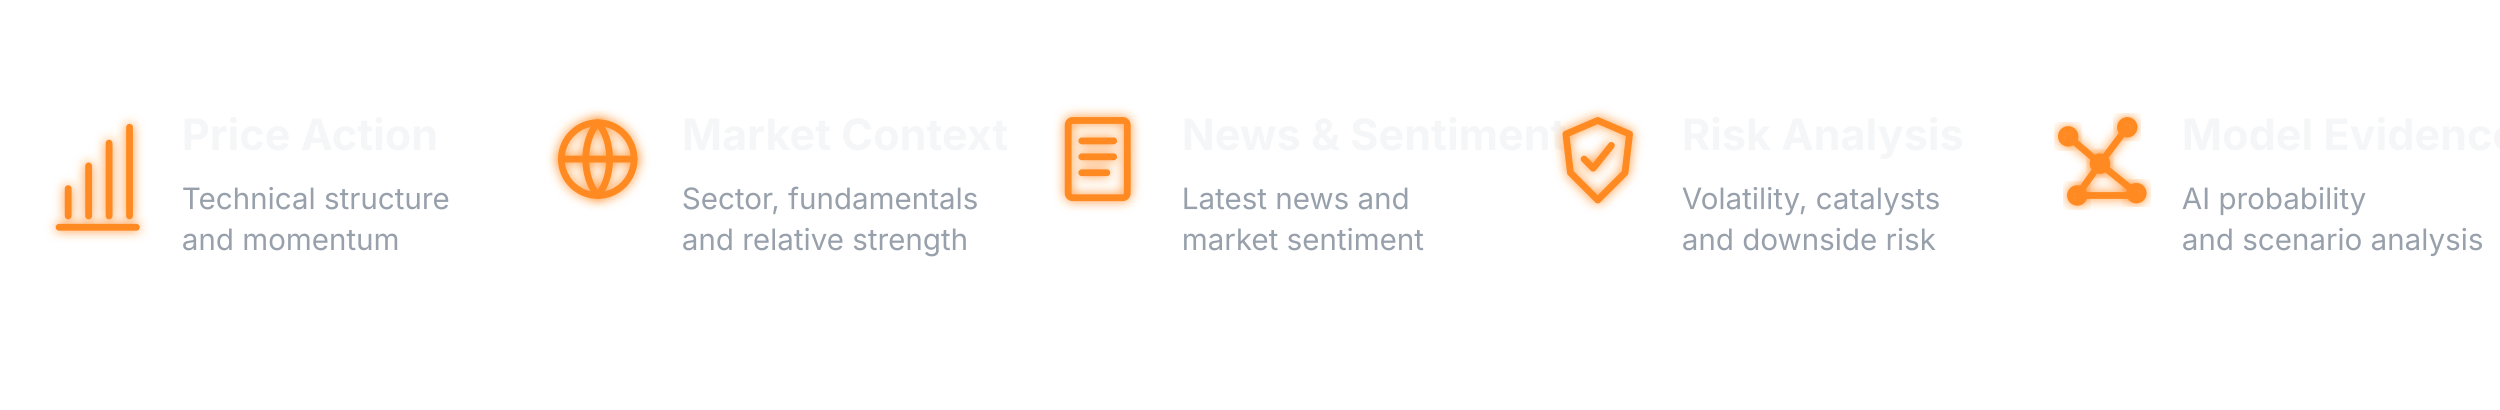
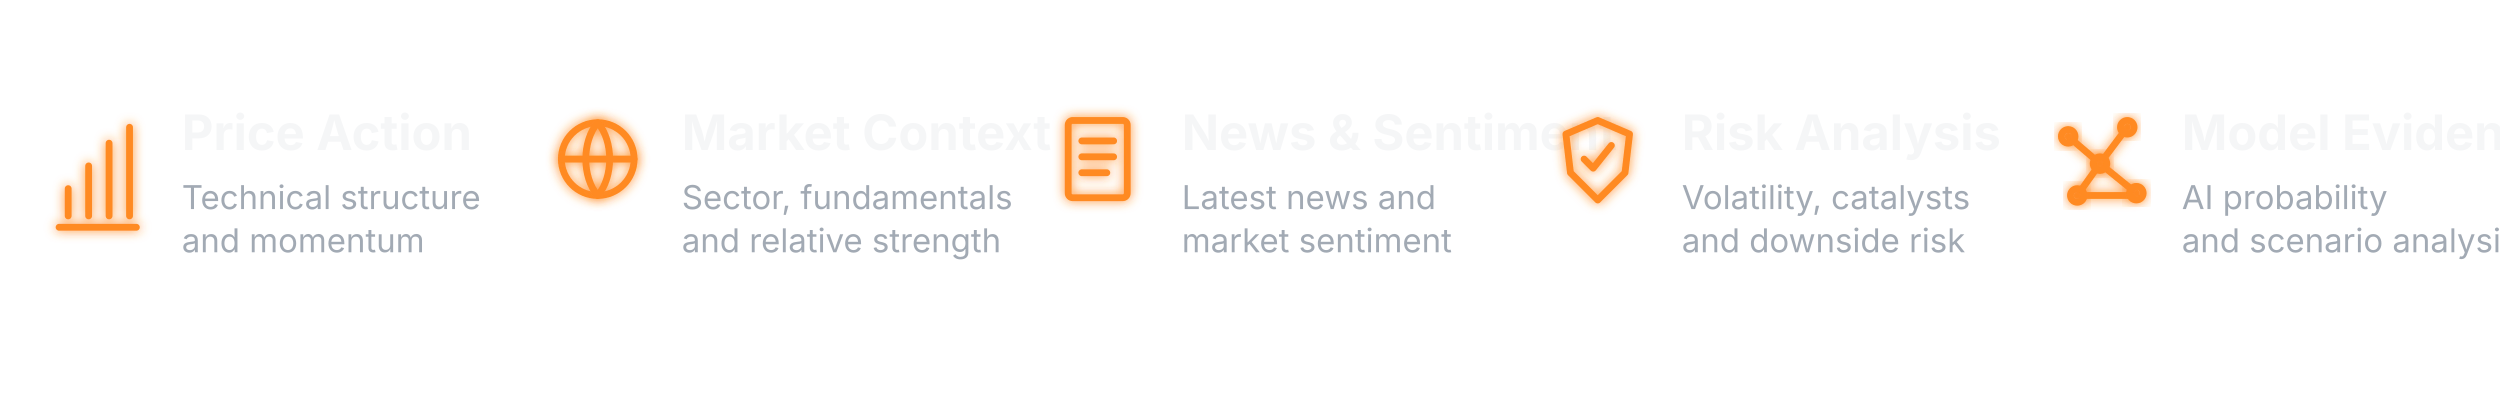
<svg xmlns="http://www.w3.org/2000/svg" viewBox="0 0 1100 180" role="img" aria-label="Deep Stock Analysis evidence categories">
  <defs>
    <filter id="glow" x="-50%" y="-50%" width="200%" height="200%">
      <feGaussianBlur stdDeviation="2.4" result="b" />
      <feMerge>
        <feMergeNode in="b" />
        <feMergeNode in="SourceGraphic" />
      </feMerge>
    </filter>
    <style>
-       .t{font:700 19px Inter,Segoe UI,Arial,sans-serif;fill:#f5f6f7}.d{font:400 13px Inter,Segoe UI,Arial,sans-serif;fill:#97a0ab}.o{stroke:#ff8a22;fill:none;stroke-width:3;stroke-linecap:round;stroke-linejoin:round;filter:url(#glow)}.s{stroke:rgba(255,255,255,.16);stroke-width:1}
+       .t{font:700 21.5px Inter,Segoe UI,Arial,sans-serif;fill:#f5f6f7}.d{font:400 14.5px Inter,Segoe UI,Arial,sans-serif;fill:#a2aab4}.o{stroke:#ff8a22;fill:none;stroke-width:3;stroke-linecap:round;stroke-linejoin:round;filter:url(#glow)}.s{stroke:rgba(255,255,255,.16);stroke-width:1}
    </style>
  </defs>
  <line class="s" x1="219" y1="28" x2="219" y2="152" />
  <line class="s" x1="439" y1="28" x2="439" y2="152" />
  <line class="s" x1="659" y1="28" x2="659" y2="152" />
  <line class="s" x1="879" y1="28" x2="879" y2="152" />
  <g transform="translate(26 52)">
    <path class="o" d="M0 48h34M4 43V31M13 43V21M22 43V11M31 43V4" />
    <text class="t" x="54" y="14">Price Action</text>
    <text class="d" x="54" y="40">Technical structure</text>
-     <text class="d" x="54" y="58">and momentum</text>
+     <text class="d" x="54" y="59">and momentum</text>
  </g>
  <g transform="translate(246 52)">
    <circle class="o" cx="17" cy="18" r="16" />
    <path class="o" d="M1 18h32M17 2c-7 8-7 24 0 32M17 2c7 8 7 24 0 32" />
    <text class="t" x="54" y="14">Market Context</text>
    <text class="d" x="54" y="40">Sector, fundamentals</text>
-     <text class="d" x="54" y="58">and relative strength</text>
+     <text class="d" x="54" y="59">and relative strength</text>
  </g>
  <g transform="translate(466 52)">
    <rect class="o" x="4" y="1" width="26" height="34" rx="2" />
    <path class="o" d="M10 10h14M10 17h14M10 24h11" />
    <text class="t" x="54" y="14">News &amp; Sentiment</text>
    <text class="d" x="54" y="40">Latest news and</text>
-     <text class="d" x="54" y="58">market sentiment</text>
+     <text class="d" x="54" y="59">market sentiment</text>
  </g>
  <g transform="translate(686 52)">
    <path class="o" d="M17 1 31 7l-2 17L17 36 5 24 3 7 17 1Z" />
    <path class="o" d="m11 18 4 4 8-10" />
    <text class="t" x="54" y="14">Risk Analysis</text>
    <text class="d" x="54" y="40">Volatility, catalysts</text>
-     <text class="d" x="54" y="58">and downside risk</text>
+     <text class="d" x="54" y="59">and downside risk</text>
  </g>
  <g transform="translate(906 52)">
    <path class="o" d="m4 8 14 12L30 4M18 20 8 34m10-14 16 13M8 34h26" />
    <circle class="o" cx="4" cy="8" r="3" />
    <circle class="o" cx="30" cy="4" r="3" />
    <circle class="o" cx="18" cy="20" r="3" />
    <circle class="o" cx="8" cy="34" r="3" />
    <circle class="o" cx="34" cy="33" r="3" />
    <text class="t" x="54" y="14">Model Evidence</text>
    <text class="d" x="54" y="40">AI probability</text>
-     <text class="d" x="54" y="58">and scenario analysis</text>
+     <text class="d" x="54" y="59">and scenario analysis</text>
  </g>
</svg>
